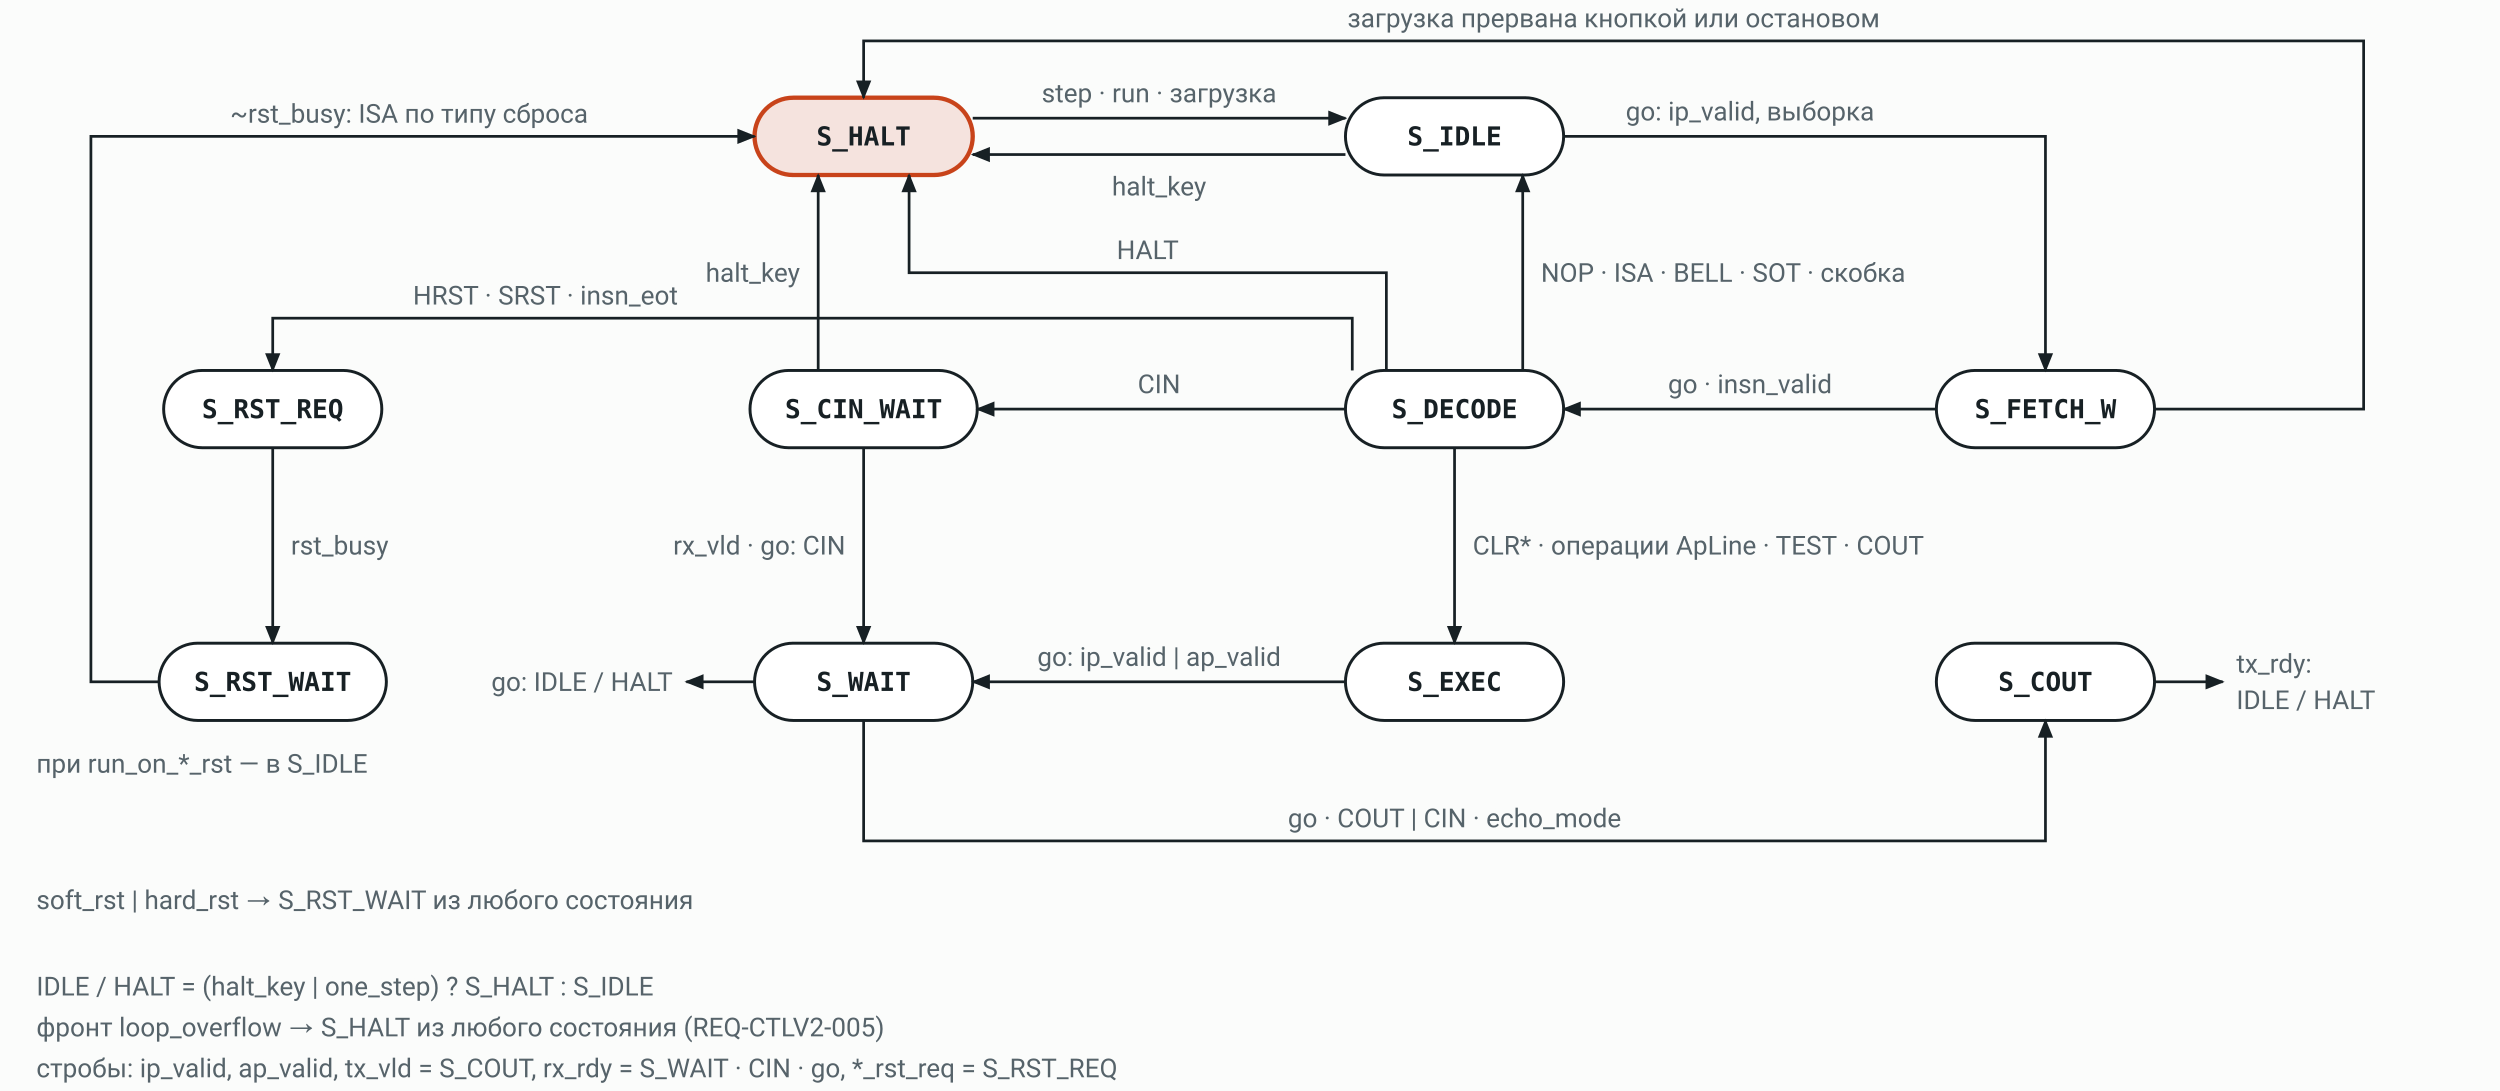
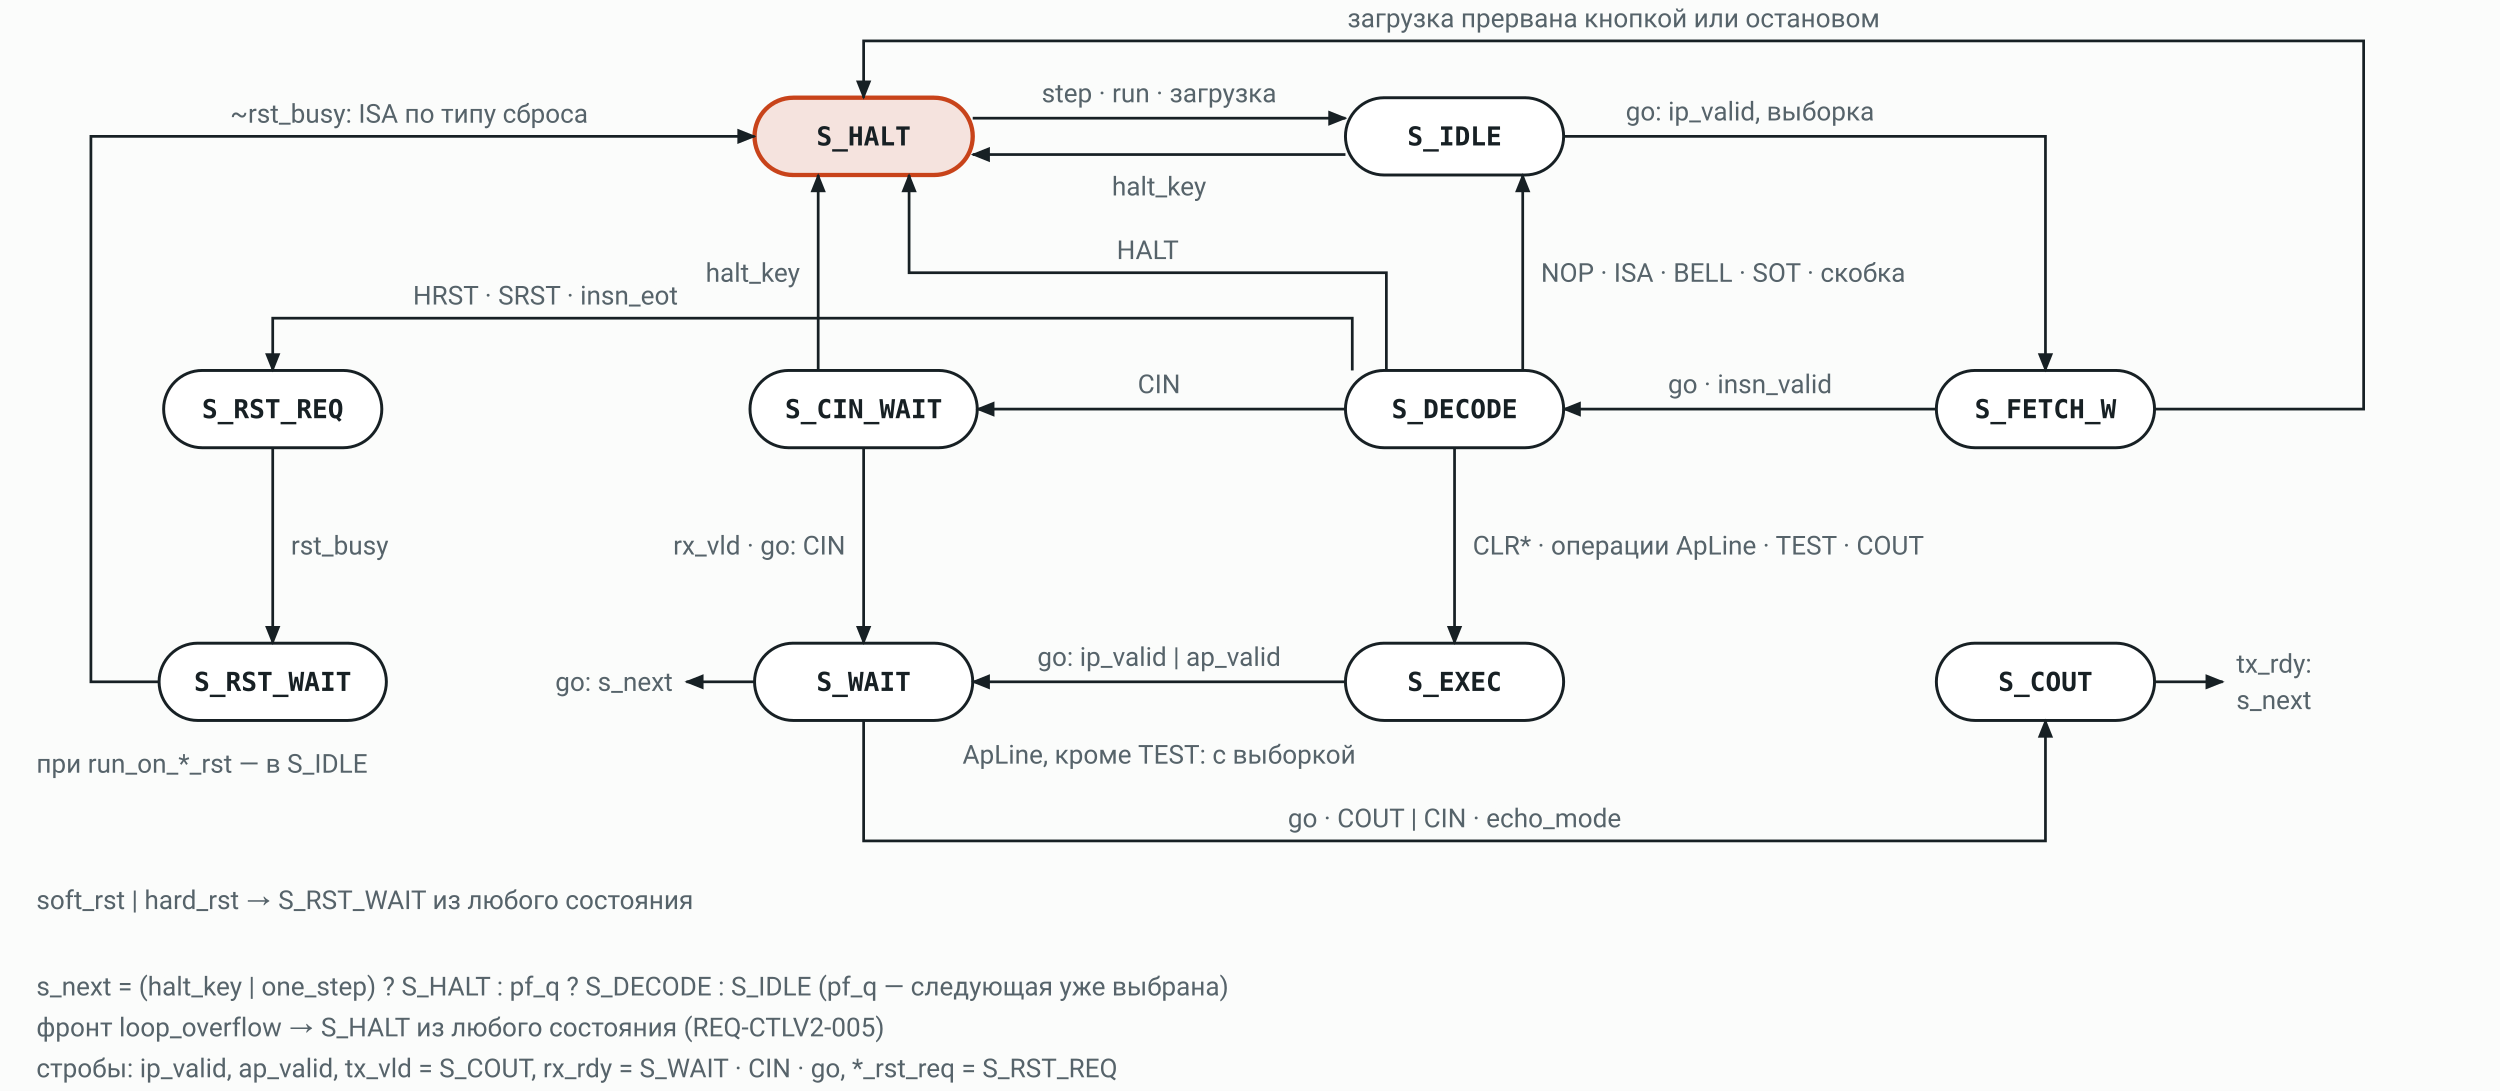
- <svg xmlns="http://www.w3.org/2000/svg" viewBox="0 0 1100 480" width="1100" height="480" class="dg" role="img" aria-label="Автомат MachineCtrl: S_IDLE выдаёт выборку, S_DECODE дешифрует, S_EXEC выдаёт одну операцию линии выборки или линии данных, S_WAIT ждёт её окончания; после каждой инструкции — в IDLE или, в шаговом режиме и по кнопке останова, в HALT.">
+ <svg xmlns="http://www.w3.org/2000/svg" viewBox="0 0 1100 480" width="1100" height="480" class="dg" role="img" aria-label="Автомат MachineCtrl: S_IDLE выдаёт выборку, S_DECODE дешифрует, S_EXEC выдаёт одну операцию линии выборки или линии данных (операции ApLine, кроме TEST, — вместе с выборкой следующей), S_WAIT ждёт её окончания; после каждой инструкции — в IDLE, сразу в DECODE, если следующая уже выбрана, или в HALT.">
  <style>
.dg { color: #172024; display: block; height: auto; color: #172024; }
.dg text { fill: currentColor; font-family: "PT Sans", "Segoe UI", Roboto, Helvetica, Arial, sans-serif; font-size: 11px; }
.dg .tt { font-family: "PT Sans Narrow", "Arial Narrow", "Roboto Condensed", Arial, sans-serif; font-weight: 700; font-size: 14px; letter-spacing: 0.02em; }
.dg .tm { font-family: "JetBrains Mono", "DejaVu Sans Mono", Consolas, "Liberation Mono", monospace; font-size: 10.5px; }
.dg .tl { fill: #56636a; font-size: 11.5px; }
.dg .tp { font-family: "JetBrains Mono", "DejaVu Sans Mono", Consolas, "Liberation Mono", monospace; font-size: 11px; }
.dg .tpi { font-family: "JetBrains Mono", "DejaVu Sans Mono", Consolas, "Liberation Mono", monospace; font-size: 10px; fill: #56636a; }
.dg .tn { fill: #56636a; font-size: 10.5px; }
.dg .tg { font-family: "JetBrains Mono", "DejaVu Sans Mono", Consolas, "Liberation Mono", monospace; font-size: 13px; font-weight: 700; }
.dg .ts { font-family: "JetBrains Mono", "DejaVu Sans Mono", Consolas, "Liberation Mono", monospace; font-size: 11.5px; font-weight: 600; }
.dg .tf { font-family: "PT Sans Narrow", "Arial Narrow", "Roboto Condensed", Arial, sans-serif; font-size: 13px; letter-spacing: 0.03em; fill: #56636a; }
.dg .tk { font-family: "PT Sans Narrow", "Arial Narrow", "Roboto Condensed", Arial, sans-serif; font-weight: 700; font-size: 14px; }
.dg .ti { font-family: "JetBrains Mono", "DejaVu Sans Mono", Consolas, "Liberation Mono", monospace; font-size: 8.5px; fill: #56636a; }
.dg .tnum { font-family: "JetBrains Mono", "DejaVu Sans Mono", Consolas, "Liberation Mono", monospace; font-size: 11px; font-weight: 700; fill: #c8431a; }
.dg .tacc { fill: #c8431a; font-weight: 700; font-size: 11.5px; }
.dg .blk { fill: #ffffff; stroke: currentColor; stroke-width: 1.2; }
.dg .blk-opt { fill: #ffffff; stroke: currentColor; stroke-width: 1.2; stroke-dasharray: 6 3; }
.dg .blk-acc { fill: rgba(200, 67, 26, 0.13); stroke: #c8431a; stroke-width: 1.6; }
.dg .frame { fill: none; stroke: #56636a; stroke-width: 1; stroke-dasharray: 2 4; }
.dg .w { fill: none; stroke: currentColor; stroke-width: 1.2; }
.dg .wd { fill: none; stroke: currentColor; stroke-width: 1.2; stroke-dasharray: 5 3; }
.dg .wacc { fill: none; stroke: #c8431a; stroke-width: 1.9; }
.dg .wbus { fill: none; stroke: currentColor; stroke-width: 3.2; }
.dg .wthin { fill: none; stroke: #56636a; stroke-width: 1; }
.dg .wv { fill: none; stroke: currentColor; stroke-width: 1.6; }
.dg .wvacc { fill: none; stroke: #c8431a; stroke-width: 2.1; }
.dg .grid { stroke: #c6cfcd; stroke-width: 1; }
.dg .ah { fill: currentColor; }
.dg .ahg { fill: #c8431a; }
.dg .ahw { fill: #a4126e; }
.dg .wwarn { fill: none; stroke: #a4126e; stroke-width: 1.8; stroke-dasharray: 6 3; }
.dg .twarn { fill: #a4126e; font-weight: 700; font-size: 11.5px; }
.dg .tl, .dg .tn, .dg .tacc, .dg .twarn { paint-order: stroke; stroke: #fbfcfb; stroke-width: 4px; stroke-linejoin: round; }
.dg .dot { fill: currentColor; }
.dg .dot-acc { fill: #c8431a; }
.dg .inv { fill: #ffffff; stroke: currentColor; stroke-width: 1.2; }
.dg .st { fill: #ffffff; stroke: currentColor; stroke-width: 1.3; }
.dg .st-acc { fill: rgba(200, 67, 26, 0.13); stroke: #c8431a; stroke-width: 1.9; }
.dg .st-dim { fill: #e3e9e8; stroke: #56636a; stroke-width: 1.1; stroke-dasharray: 4 3; }
.dg .anode { fill: #e3e9e8; stroke: #56636a; stroke-width: 1; }
.dg .kmain { fill: #ffffff; stroke: currentColor; stroke-width: 1.4; }
.dg .kga { fill: #ffffff; stroke: currentColor; stroke-width: 1.2; }
.dg .kgb { fill: #56636a; }
.dg .lit { fill: #c8431a; stroke: #c8431a; }
.dg .halo { fill: rgba(200, 67, 26, 0.13); }
.dg .tgt { fill: none; stroke: #c8431a; stroke-width: 1.3; stroke-dasharray: 3 3; }
.dg .seg { fill: #ffffff; stroke: currentColor; stroke-width: 1.1; }
.dg .seg-acc { fill: rgba(200, 67, 26, 0.13); stroke: #c8431a; stroke-width: 1.4; }
.dg .seg-off { fill: #e3e9e8; stroke: #56636a; stroke-width: 1; }
</style>
  <rect x="0" y="0" width="1100" height="480" fill="#fbfcfb" />
  <defs>
    <marker id="mcfsm-a" viewBox="0 0 10 10" refX="9" refY="5" markerWidth="7" markerHeight="7" orient="auto-start-reverse">
      <path d="M0,1 L10,5 L0,9 z" fill="#172024" stroke="none" stroke-width="0" class="ah" />
    </marker>
    <marker id="mcfsm-ag" viewBox="0 0 10 10" refX="9" refY="5" markerWidth="7" markerHeight="7" orient="auto-start-reverse">
      <path d="M0,1 L10,5 L0,9 z" fill="#c8431a" stroke="none" stroke-width="0" class="ahg" />
    </marker>
    <marker id="mcfsm-aw" viewBox="0 0 10 10" refX="9" refY="5" markerWidth="7" markerHeight="7" orient="auto-start-reverse">
      <path d="M0,1 L10,5 L0,9 z" fill="#a4126e" stroke="none" stroke-width="0" class="ahw" />
    </marker>
  </defs>
  <g transform="translate(0,0)">
    <rect x="332" y="43" width="96" height="34" rx="17" fill="#f5ddd3" stroke="#c8431a" stroke-width="1.9" class="st-acc" />
    <text x="380" y="64" fill="#172024" font-size="11" font-family="sans-serif" class="ts" text-anchor="middle">S_HALT</text>
    <rect x="592" y="43" width="96" height="34" rx="17" fill="#ffffff" stroke="#172024" stroke-width="1.3" class="st" />
    <text x="640" y="64" fill="#172024" font-size="11" font-family="sans-serif" class="ts" text-anchor="middle">S_IDLE</text>
    <rect x="72" y="163" width="96" height="34" rx="17" fill="#ffffff" stroke="#172024" stroke-width="1.3" class="st" />
    <text x="120" y="184" fill="#172024" font-size="11" font-family="sans-serif" class="ts" text-anchor="middle">S_RST_REQ</text>
    <rect x="330" y="163" width="100" height="34" rx="17" fill="#ffffff" stroke="#172024" stroke-width="1.3" class="st" />
    <text x="380" y="184" fill="#172024" font-size="11" font-family="sans-serif" class="ts" text-anchor="middle">S_CIN_WAIT</text>
    <rect x="592" y="163" width="96" height="34" rx="17" fill="#ffffff" stroke="#172024" stroke-width="1.3" class="st" />
    <text x="640" y="184" fill="#172024" font-size="11" font-family="sans-serif" class="ts" text-anchor="middle">S_DECODE</text>
    <rect x="852" y="163" width="96" height="34" rx="17" fill="#ffffff" stroke="#172024" stroke-width="1.3" class="st" />
    <text x="900" y="184" fill="#172024" font-size="11" font-family="sans-serif" class="ts" text-anchor="middle">S_FETCH_W</text>
    <rect x="70" y="283" width="100" height="34" rx="17" fill="#ffffff" stroke="#172024" stroke-width="1.3" class="st" />
    <text x="120" y="304" fill="#172024" font-size="11" font-family="sans-serif" class="ts" text-anchor="middle">S_RST_WAIT</text>
    <rect x="332" y="283" width="96" height="34" rx="17" fill="#ffffff" stroke="#172024" stroke-width="1.3" class="st" />
    <text x="380" y="304" fill="#172024" font-size="11" font-family="sans-serif" class="ts" text-anchor="middle">S_WAIT</text>
    <rect x="592" y="283" width="96" height="34" rx="17" fill="#ffffff" stroke="#172024" stroke-width="1.3" class="st" />
    <text x="640" y="304" fill="#172024" font-size="11" font-family="sans-serif" class="ts" text-anchor="middle">S_EXEC</text>
    <rect x="852" y="283" width="96" height="34" rx="17" fill="#ffffff" stroke="#172024" stroke-width="1.3" class="st" />
    <text x="900" y="304" fill="#172024" font-size="11" font-family="sans-serif" class="ts" text-anchor="middle">S_COUT</text>
    <polyline points="428,52 592,52" fill="none" stroke="#172024" stroke-width="1.2" class="w" marker-end="url(#mcfsm-a)" />
    <text x="510" y="45" fill="#56636a" font-size="11" font-family="sans-serif" class="tl" text-anchor="middle">step · run · загрузка</text>
    <polyline points="592,68 428,68" fill="none" stroke="#172024" stroke-width="1.2" class="w" marker-end="url(#mcfsm-a)" />
    <text x="510" y="86" fill="#56636a" font-size="11" font-family="sans-serif" class="tl" text-anchor="middle">halt_key</text>
    <polyline points="688,60 900,60 900,163" fill="none" stroke="#172024" stroke-width="1.2" class="w" marker-end="url(#mcfsm-a)" />
    <text x="770" y="53" fill="#56636a" font-size="11" font-family="sans-serif" class="tl" text-anchor="middle">go: ip_valid, выборка</text>
    <polyline points="852,180 688,180" fill="none" stroke="#172024" stroke-width="1.2" class="w" marker-end="url(#mcfsm-a)" />
    <text x="770" y="173" fill="#56636a" font-size="11" font-family="sans-serif" class="tl" text-anchor="middle">go · insn_valid</text>
    <polyline points="948,180 1040,180 1040,18 380,18 380,43" fill="none" stroke="#172024" stroke-width="1.2" class="w" marker-end="url(#mcfsm-a)" />
    <text x="710" y="12" fill="#56636a" font-size="11" font-family="sans-serif" class="tl" text-anchor="middle">загрузка прервана кнопкой или остановом</text>
    <polyline points="670,163 670,77" fill="none" stroke="#172024" stroke-width="1.2" class="w" marker-end="url(#mcfsm-a)" />
    <text x="678" y="124" fill="#56636a" font-size="11" font-family="sans-serif" class="tl" text-anchor="start">NOP · ISA · BELL · SOT · скобка</text>
    <polyline points="610,163 610,120 400,120 400,77" fill="none" stroke="#172024" stroke-width="1.2" class="w" marker-end="url(#mcfsm-a)" />
    <text x="505" y="114" fill="#56636a" font-size="11" font-family="sans-serif" class="tl" text-anchor="middle">HALT</text>
    <polyline points="595,163 595,140 120,140 120,163" fill="none" stroke="#172024" stroke-width="1.2" class="w" marker-end="url(#mcfsm-a)" />
    <text x="240" y="134" fill="#56636a" font-size="11" font-family="sans-serif" class="tl" text-anchor="middle">HRST · SRST · insn_eot</text>
    <polyline points="592,180 430,180" fill="none" stroke="#172024" stroke-width="1.2" class="w" marker-end="url(#mcfsm-a)" />
    <text x="510" y="173" fill="#56636a" font-size="11" font-family="sans-serif" class="tl" text-anchor="middle">CIN</text>
    <polyline points="360,163 360,77" fill="none" stroke="#172024" stroke-width="1.2" class="w" marker-end="url(#mcfsm-a)" />
    <text x="352" y="124" fill="#56636a" font-size="11" font-family="sans-serif" class="tl" text-anchor="end">halt_key</text>
    <polyline points="380,197 380,283" fill="none" stroke="#172024" stroke-width="1.2" class="w" marker-end="url(#mcfsm-a)" />
    <text x="372" y="244" fill="#56636a" font-size="11" font-family="sans-serif" class="tl" text-anchor="end">rx_vld · go: CIN</text>
    <polyline points="640,197 640,283" fill="none" stroke="#172024" stroke-width="1.2" class="w" marker-end="url(#mcfsm-a)" />
    <text x="648" y="244" fill="#56636a" font-size="11" font-family="sans-serif" class="tl" text-anchor="start">CLR* · операции ApLine · TEST · COUT</text>
    <polyline points="592,300 428,300" fill="none" stroke="#172024" stroke-width="1.2" class="w" marker-end="url(#mcfsm-a)" />
    <text x="510" y="293" fill="#56636a" font-size="11" font-family="sans-serif" class="tl" text-anchor="middle">go: ip_valid | ap_valid</text>
+     <text x="510" y="336" fill="#56636a" font-size="11" font-family="sans-serif" class="tl" text-anchor="middle">ApLine, кроме TEST: с выборкой</text>
    <polyline points="380,317 380,370 900,370 900,317" fill="none" stroke="#172024" stroke-width="1.2" class="w" marker-end="url(#mcfsm-a)" />
    <text x="640" y="364" fill="#56636a" font-size="11" font-family="sans-serif" class="tl" text-anchor="middle">go · COUT | CIN · echo_mode</text>
    <polyline points="120,197 120,283" fill="none" stroke="#172024" stroke-width="1.2" class="w" marker-end="url(#mcfsm-a)" />
    <text x="128" y="244" fill="#56636a" font-size="11" font-family="sans-serif" class="tl" text-anchor="start">rst_busy</text>
    <polyline points="70,300 40,300 40,60 332,60" fill="none" stroke="#172024" stroke-width="1.2" class="w" marker-end="url(#mcfsm-a)" />
    <text x="180" y="54" fill="#56636a" font-size="11" font-family="sans-serif" class="tl" text-anchor="middle">~rst_busy: ISA по типу сброса</text>
    <text x="16" y="340" fill="#56636a" font-size="11" font-family="sans-serif" class="tl" text-anchor="start">при run_on_*_rst — в S_IDLE</text>
    <text x="16" y="400" fill="#56636a" font-size="11" font-family="sans-serif" class="tl" text-anchor="start">soft_rst | hard_rst → S_RST_WAIT из любого состояния</text>
    <polyline points="332,300 302,300" fill="none" stroke="#172024" stroke-width="1.2" class="w" marker-end="url(#mcfsm-a)" />
-     <text x="296" y="304" fill="#56636a" font-size="11" font-family="sans-serif" class="tl" text-anchor="end">go: IDLE / HALT</text>
+     <text x="296" y="304" fill="#56636a" font-size="11" font-family="sans-serif" class="tl" text-anchor="end">go: s_next</text>
    <polyline points="948,300 978,300" fill="none" stroke="#172024" stroke-width="1.2" class="w" marker-end="url(#mcfsm-a)" />
    <text x="984" y="296" fill="#56636a" font-size="11" font-family="sans-serif" class="tl" text-anchor="start">tx_rdy:</text>
-     <text x="984" y="312" fill="#56636a" font-size="11" font-family="sans-serif" class="tl" text-anchor="start">IDLE / HALT</text>
-     <text x="16" y="438" fill="#56636a" font-size="11" font-family="sans-serif" class="tl" text-anchor="start">IDLE / HALT = (halt_key | one_step) ? S_HALT : S_IDLE</text>
+     <text x="984" y="312" fill="#56636a" font-size="11" font-family="sans-serif" class="tl" text-anchor="start">s_next</text>
+     <text x="16" y="438" fill="#56636a" font-size="11" font-family="sans-serif" class="tl" text-anchor="start">s_next = (halt_key | one_step) ? S_HALT : pf_q ? S_DECODE : S_IDLE   (pf_q — следующая уже выбрана)</text>
    <text x="16" y="456" fill="#56636a" font-size="11" font-family="sans-serif" class="tl" text-anchor="start">фронт loop_overflow → S_HALT из любого состояния (REQ-CTLV2-005)</text>
    <text x="16" y="474" fill="#56636a" font-size="11" font-family="sans-serif" class="tl" text-anchor="start">стробы: ip_valid, ap_valid, tx_vld = S_COUT, rx_rdy = S_WAIT · CIN · go, *_rst_req = S_RST_REQ</text>
  </g>
</svg>
